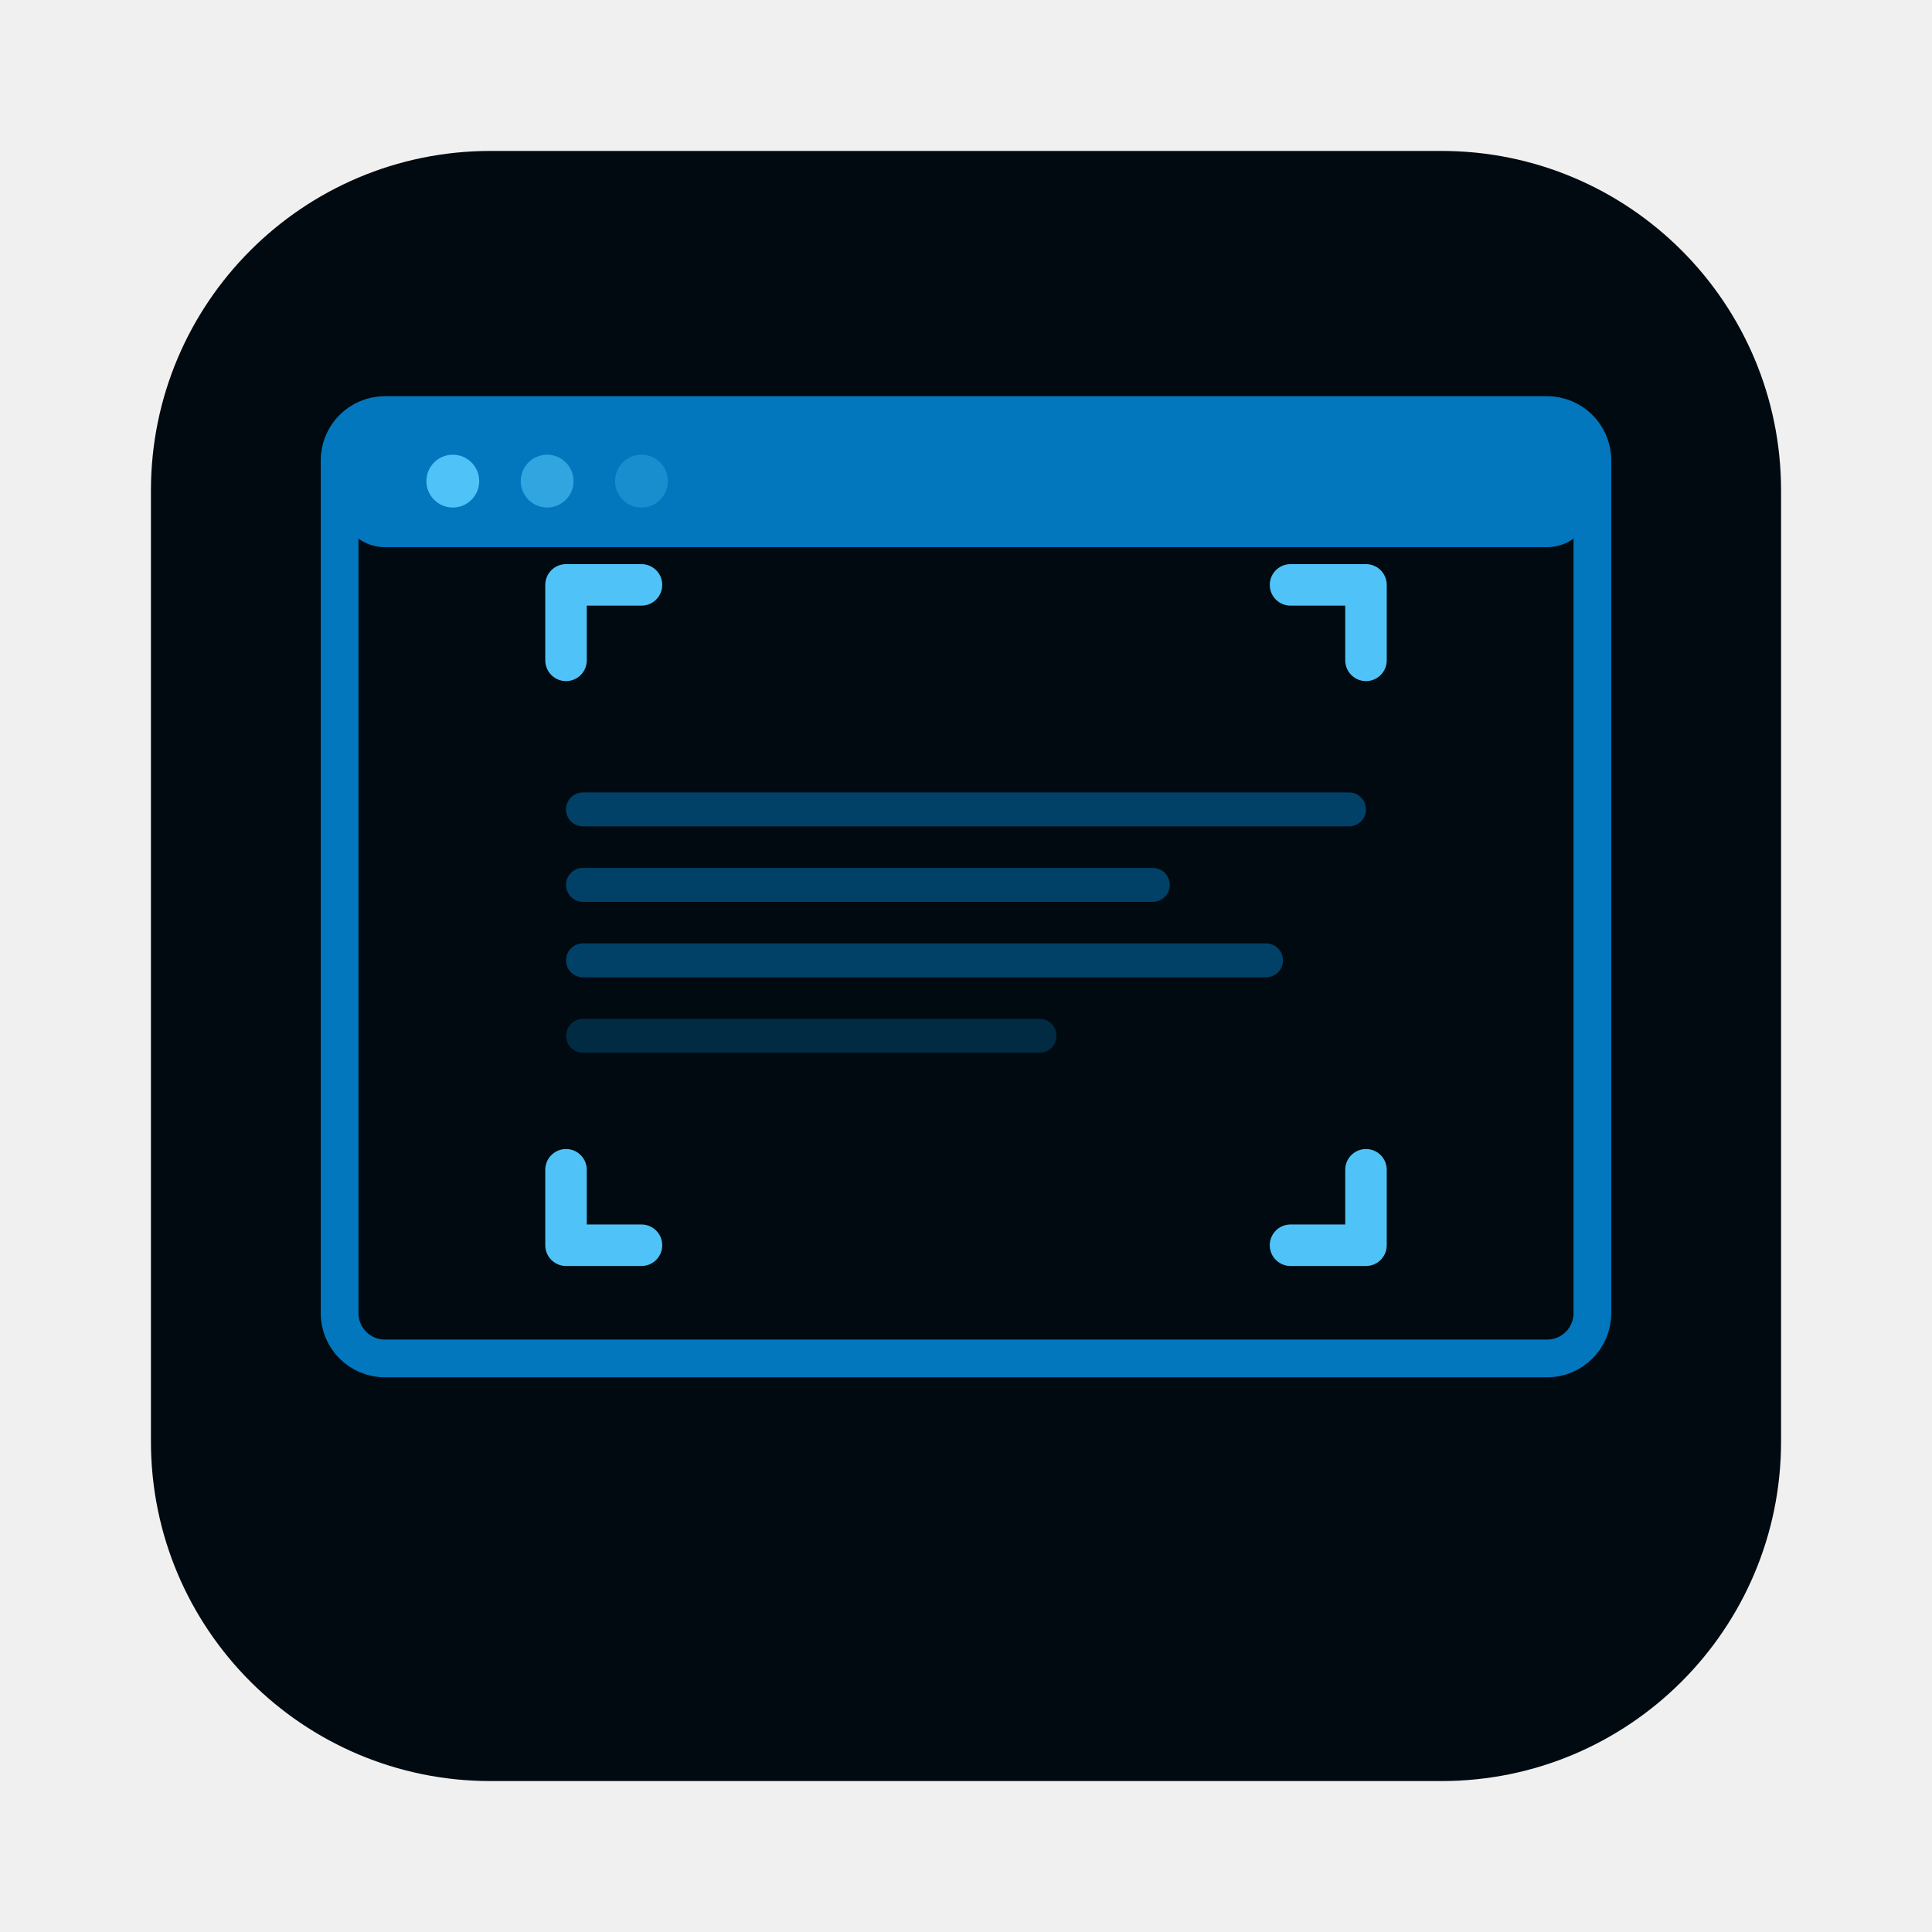
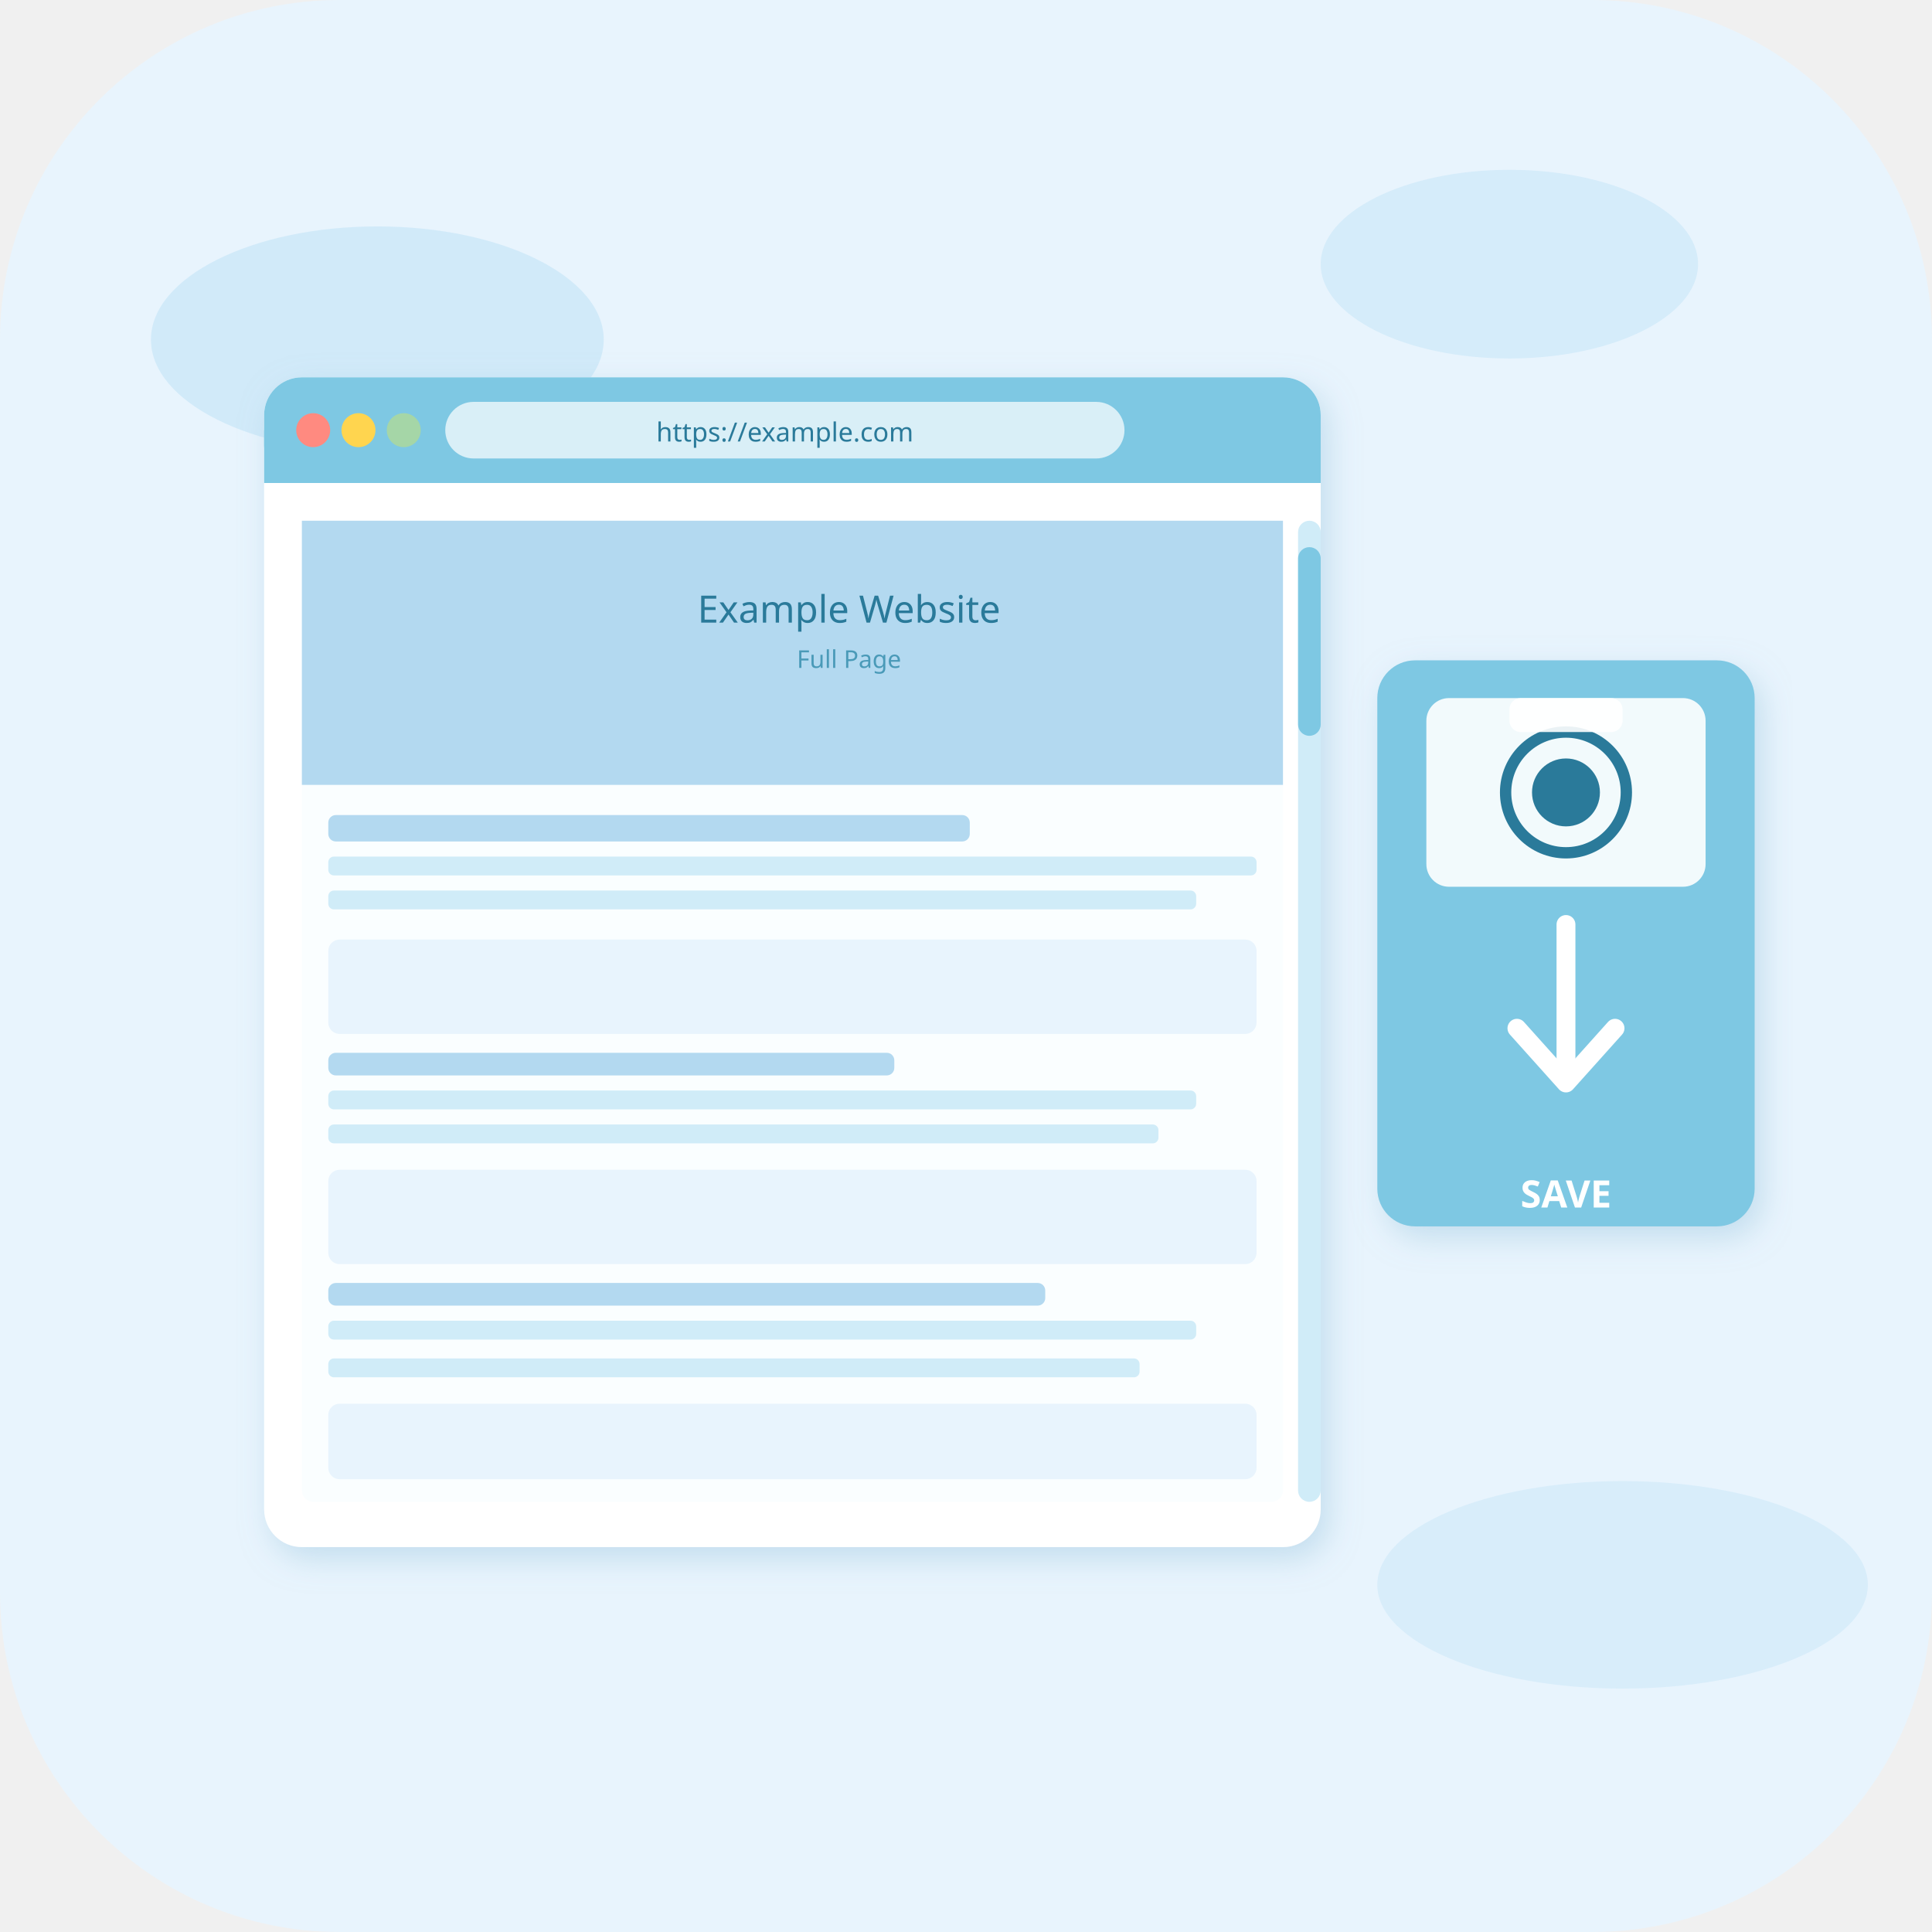
<svg xmlns="http://www.w3.org/2000/svg" viewBox="0 0 1024 1024">
-   <rect x="80" y="80" width="864" height="864" rx="180" fill="#000A10" />
-   <rect x="180" y="220" width="664" height="500" rx="24" fill="none" stroke="#0277BD" stroke-width="20" />
-   <rect x="180" y="220" width="664" height="70" rx="24" fill="#0277BD" />
-   <circle cx="240" cy="255" r="14" fill="#4FC3F7" />
-   <circle cx="290" cy="255" r="14" fill="#4FC3F7" opacity="0.6" />
-   <circle cx="340" cy="255" r="14" fill="#4FC3F7" opacity="0.3" />
-   <path d="M300 350 L300 310 L340 310" fill="none" stroke="#4FC3F7" stroke-width="22" stroke-linecap="round" stroke-linejoin="round" />
-   <path d="M724 350 L724 310 L684 310" fill="none" stroke="#4FC3F7" stroke-width="22" stroke-linecap="round" stroke-linejoin="round" />
-   <path d="M300 620 L300 660 L340 660" fill="none" stroke="#4FC3F7" stroke-width="22" stroke-linecap="round" stroke-linejoin="round" />
-   <path d="M724 620 L724 660 L684 660" fill="none" stroke="#4FC3F7" stroke-width="22" stroke-linecap="round" stroke-linejoin="round" />
-   <rect x="300" y="420" width="424" height="18" rx="9" fill="#0277BD" opacity="0.5" />
-   <rect x="300" y="460" width="320" height="18" rx="9" fill="#0277BD" opacity="0.5" />
-   <rect x="300" y="500" width="380" height="18" rx="9" fill="#0277BD" opacity="0.5" />
-   <rect x="300" y="540" width="260" height="18" rx="9" fill="#0277BD" opacity="0.3" />
+   <rect width="1024" height="1024" rx="180" fill="#E8F4FD" />
+   <ellipse cx="200" cy="180" rx="120" ry="60" fill="#C8E6F8" opacity="0.7" />
+   <ellipse cx="800" cy="140" rx="100" ry="50" fill="#C8E6F8" opacity="0.6" />
+   <ellipse cx="860" cy="840" rx="130" ry="55" fill="#C8E6F8" opacity="0.5" />
+   <rect x="140" y="200" width="560" height="620" rx="20" fill="white" filter="url(#shadow)" />
+   <rect x="140" y="200" width="560" height="56" rx="20" fill="#7EC8E3" />
+   <rect x="140" y="228" width="560" height="28" fill="#7EC8E3" />
+   <circle cx="166" cy="228" r="9" fill="#FF8A80" />
+   <circle cx="190" cy="228" r="9" fill="#FFD54F" />
+   <circle cx="214" cy="228" r="9" fill="#A5D6A7" />
+   <rect x="236" y="213" width="360" height="30" rx="15" fill="white" opacity="0.7" />
+   <text x="416" y="234" font-family="sans-serif" font-size="14" fill="#2A7A9A" text-anchor="middle">https://example.com</text>
+   <rect x="160" y="276" width="520" height="520" rx="6" fill="#FAFEFF" clip-path="url(#browser-clip)" />
+   <rect x="160" y="276" width="520" height="140" rx="0" fill="#B3D9F0" />
+   <circle cx="280" cy="326" rx="50" ry="50" fill="#7EC8E3" />
+   <text x="450" y="330" font-family="sans-serif" font-size="20" fill="#2A7A9A" text-anchor="middle">Example Website</text>
+   <text x="450" y="354" font-family="sans-serif" font-size="13" fill="#4A9AB8" text-anchor="middle">Full Page</text>
+   <rect x="174" y="432" width="340" height="14" rx="4" fill="#B3D9F0" />
+   <rect x="174" y="454" width="492" height="10" rx="3" fill="#D0ECF8" />
+   <rect x="174" y="472" width="460" height="10" rx="3" fill="#D0ECF8" />
+   <rect x="174" y="498" width="492" height="50" rx="6" fill="#E8F4FD" />
+   <rect x="174" y="558" width="300" height="12" rx="4" fill="#B3D9F0" />
+   <rect x="174" y="578" width="460" height="10" rx="3" fill="#D0ECF8" />
+   <rect x="174" y="596" width="440" height="10" rx="3" fill="#D0ECF8" />
+   <rect x="174" y="620" width="492" height="50" rx="6" fill="#E8F4FD" />
+   <rect x="174" y="680" width="380" height="12" rx="4" fill="#B3D9F0" />
+   <rect x="174" y="700" width="460" height="10" rx="3" fill="#D0ECF8" />
+   <rect x="174" y="720" width="430" height="10" rx="3" fill="#D0ECF8" />
+   <rect x="174" y="744" width="492" height="40" rx="6" fill="#E8F4FD" />
+   <rect x="688" y="276" width="12" height="520" rx="6" fill="#D0ECF8" />
+   <rect x="688" y="290" width="12" height="100" rx="6" fill="#7EC8E3" />
+   <rect x="730" y="350" width="200" height="300" rx="20" fill="#7EC8E3" filter="url(#shadow)" />
+   <rect x="756" y="370" width="148" height="100" rx="12" fill="white" opacity="0.9" />
+   <circle cx="830" cy="420" r="32" fill="none" stroke="#2A7A9A" stroke-width="6" />
+   <circle cx="830" cy="420" r="18" fill="#2A7A9A" />
+   <rect x="800" y="370" width="60" height="18" rx="6" fill="white" opacity="0.9" />
+   <line x1="830" y1="490" x2="830" y2="562" stroke="white" stroke-width="10" stroke-linecap="round" />
+   <polyline points="804,545 830,574 856,545" fill="none" stroke="white" stroke-width="10" stroke-linecap="round" stroke-linejoin="round" />
+   <text x="830" y="640" font-family="sans-serif" font-size="20" font-weight="bold" fill="white" text-anchor="middle">SAVE</text>
+   <defs>
+     <filter id="shadow" x="-10%" y="-10%" width="120%" height="120%">
+       <feDropShadow dx="4" dy="6" stdDeviation="8" flood-color="#A0C8E0" flood-opacity="0.5" />
+     </filter>
+     <clipPath id="browser-clip">
+       <rect x="160" y="276" width="520" height="520" rx="6" />
+     </clipPath>
+   </defs>
</svg>
